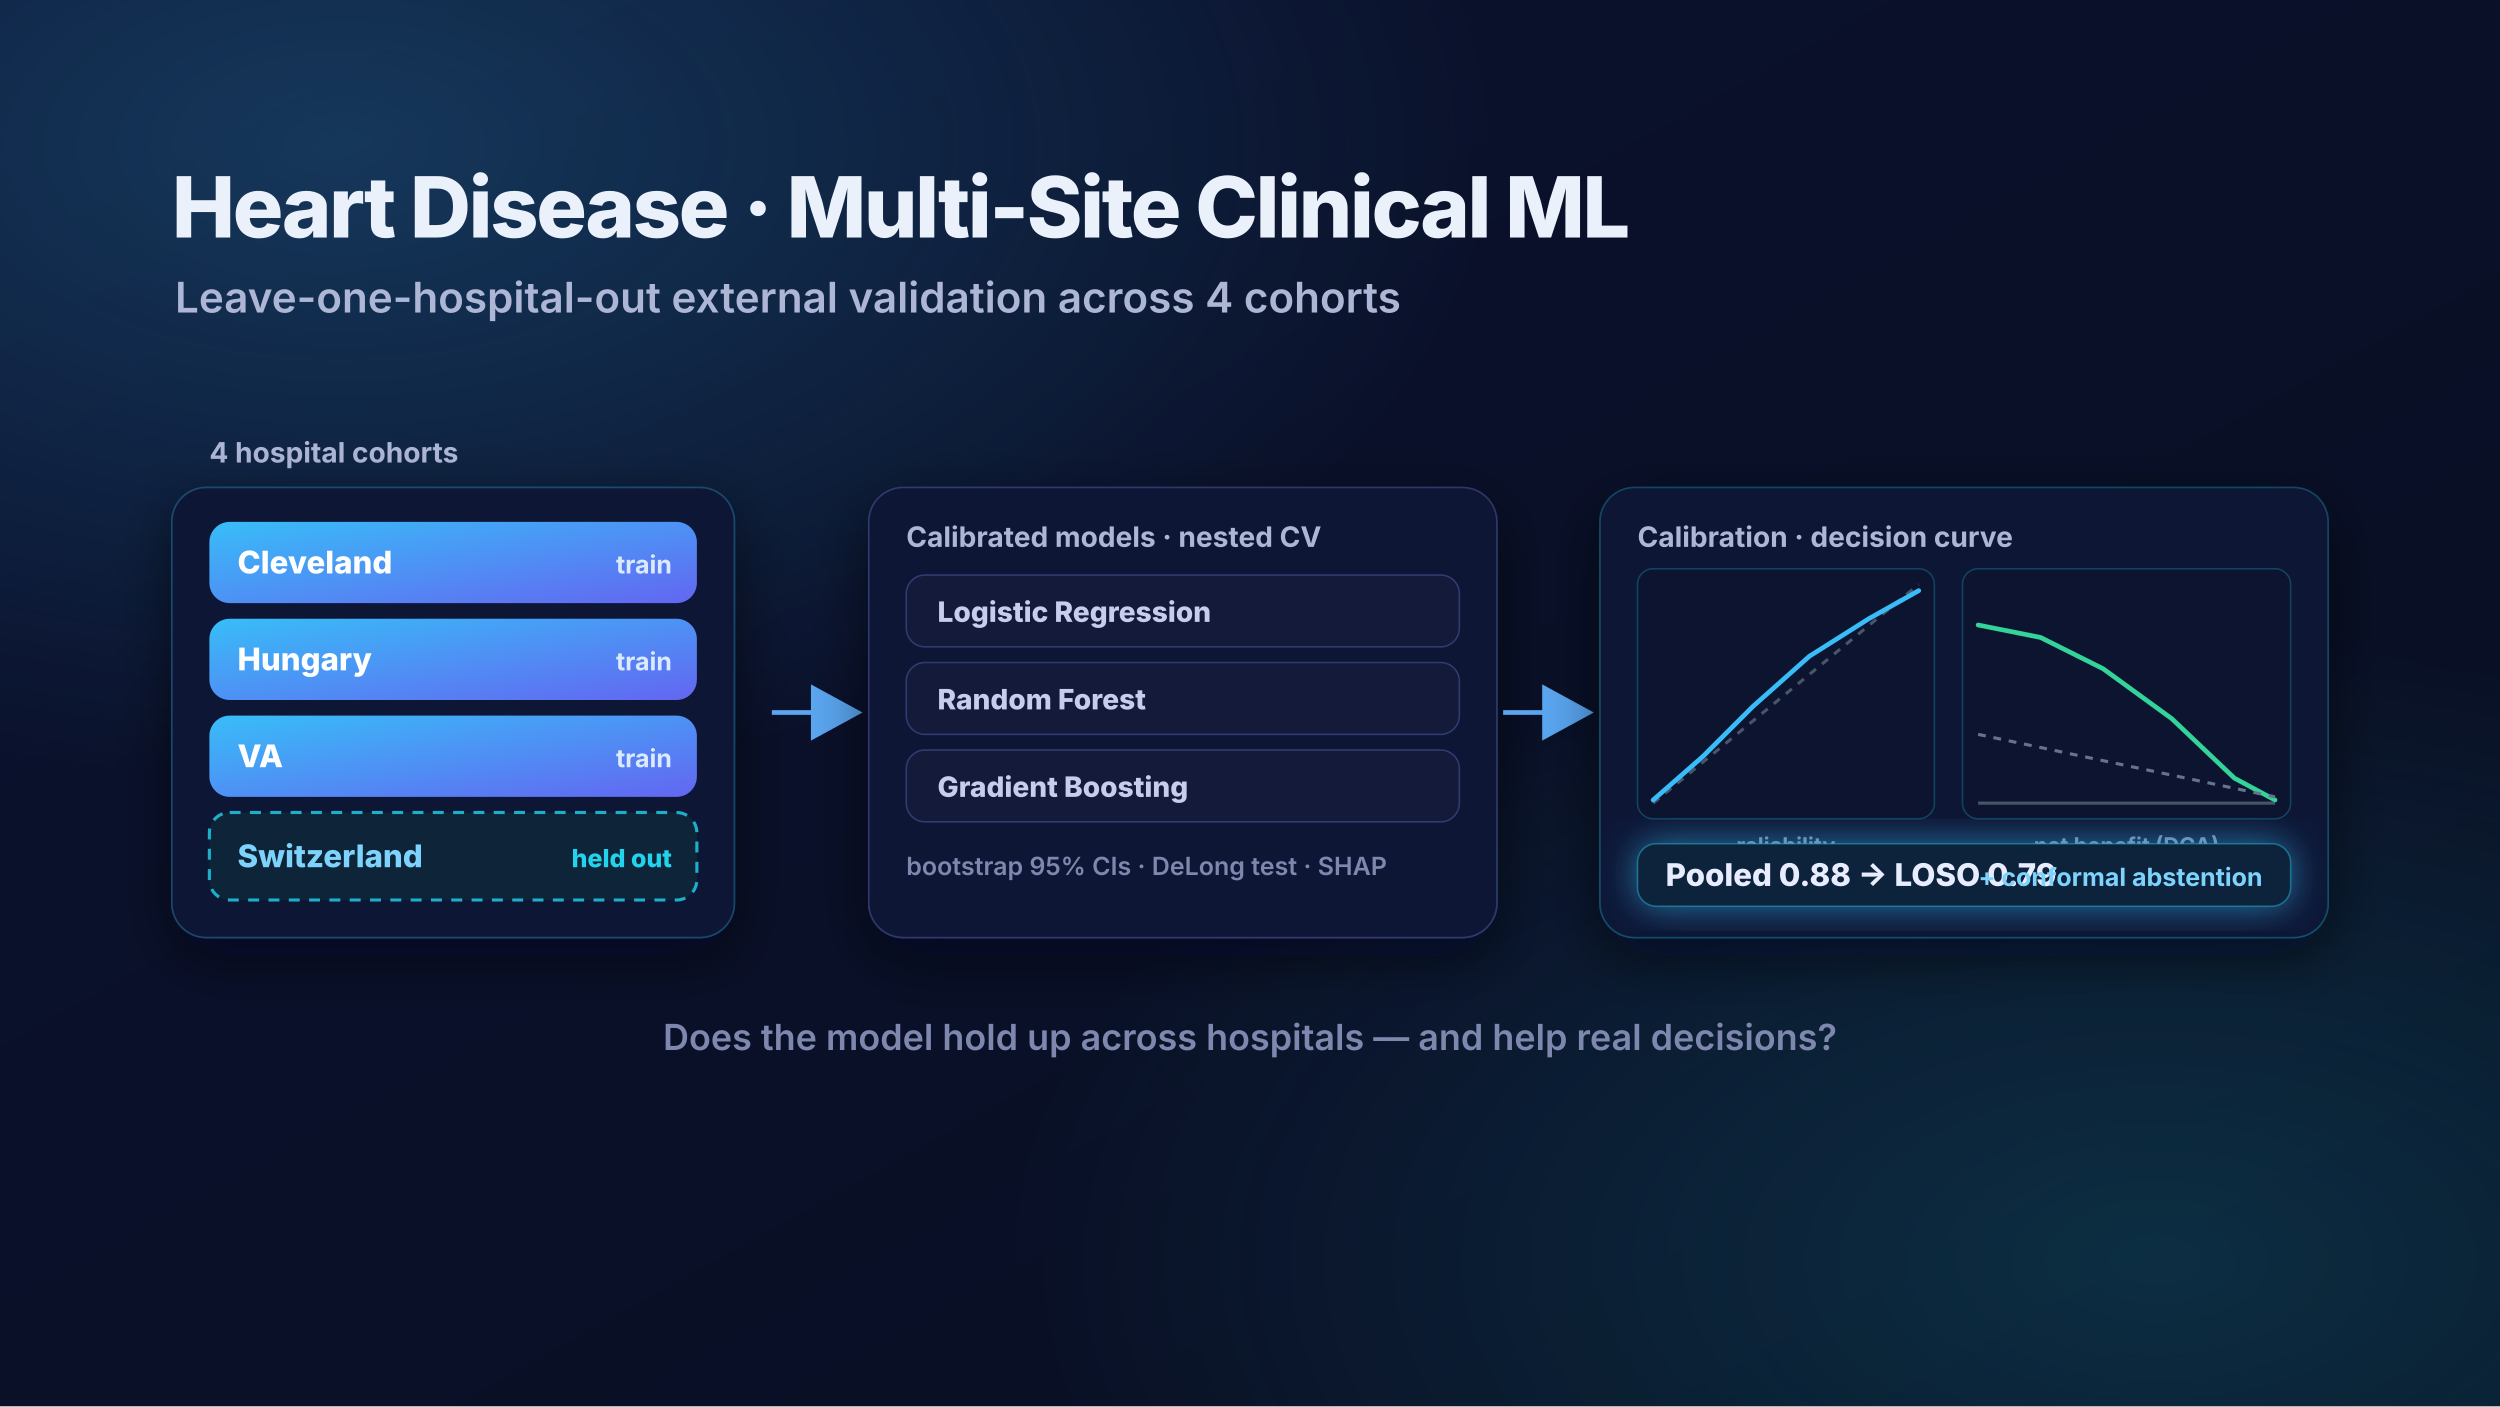
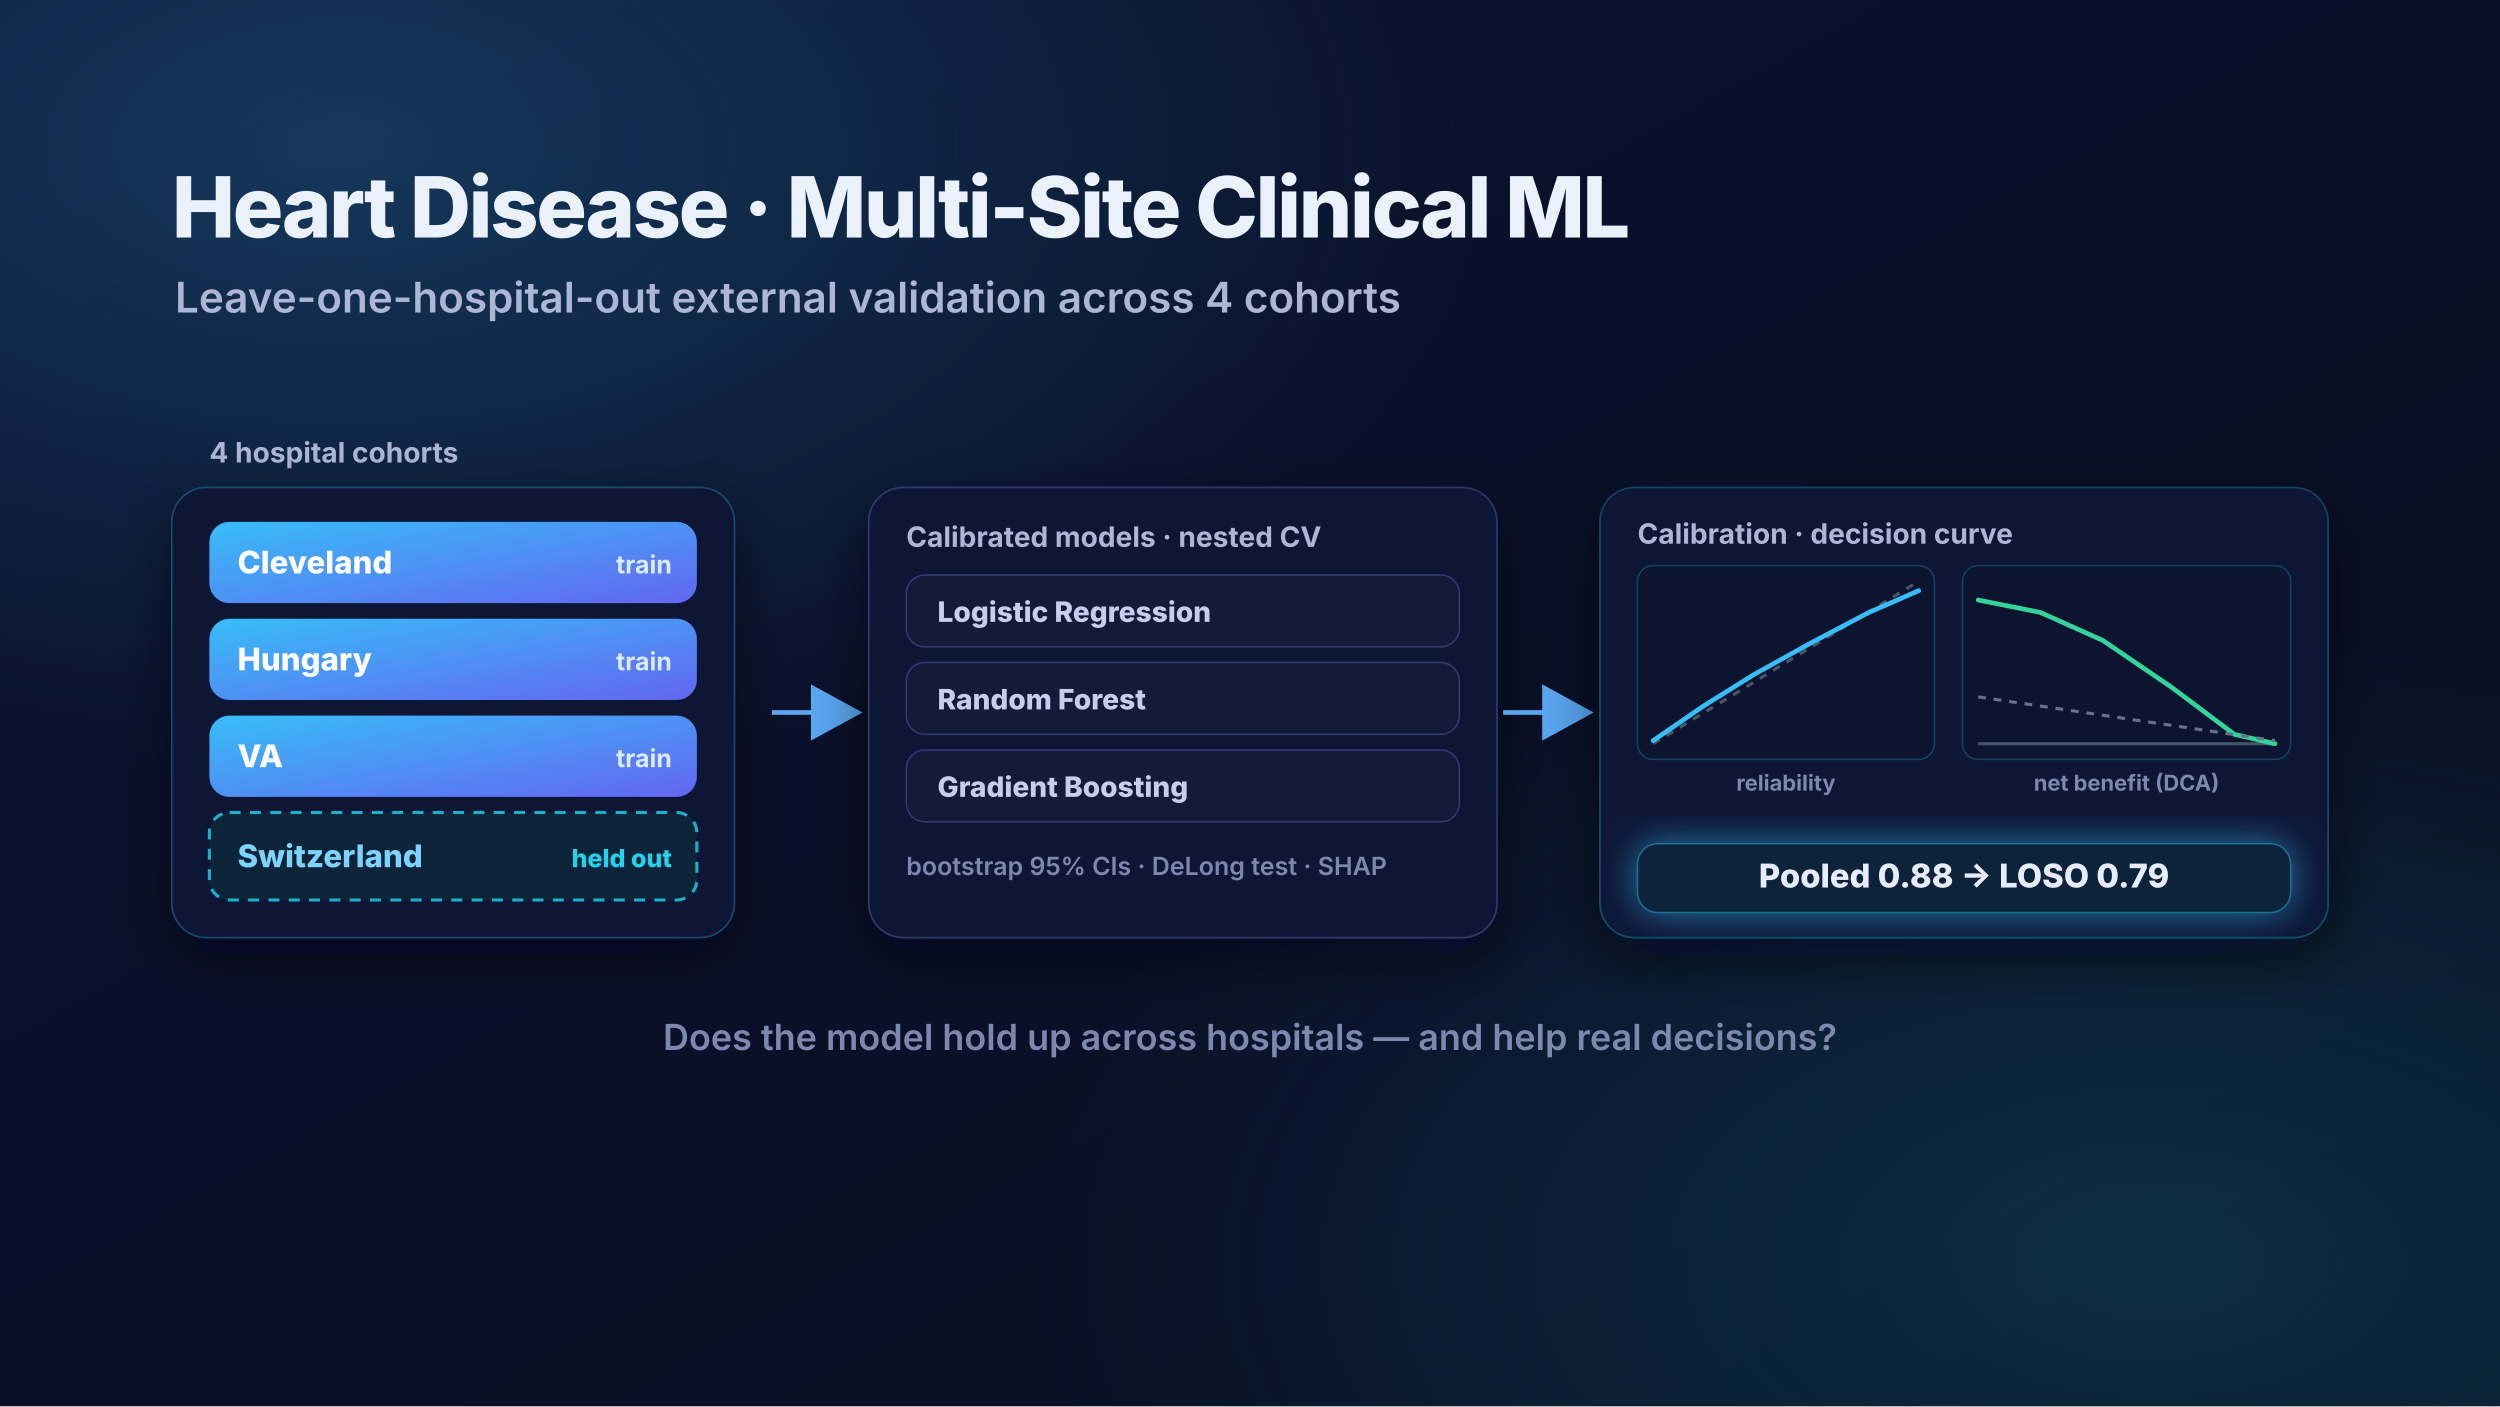
<svg xmlns="http://www.w3.org/2000/svg" viewBox="0 0 1600 900" font-family="Inter, 'Helvetica Neue', Arial, sans-serif">
  <defs>
    <linearGradient id="bgH" x1="0" y1="0" x2="1" y2="1">
      <stop offset="0" stop-color="#0b1230" />
      <stop offset="1" stop-color="#080e20" />
    </linearGradient>
    <linearGradient id="accH" x1="0" y1="0" x2="1" y2="1">
      <stop offset="0" stop-color="#38bdf8" />
      <stop offset="1" stop-color="#6366f1" />
    </linearGradient>
    <radialGradient id="glowH1" cx="14%" cy="10%" r="46%">
      <stop offset="0" stop-color="#38bdf8" stop-opacity="0.22" />
      <stop offset="1" stop-color="#38bdf8" stop-opacity="0" />
    </radialGradient>
    <radialGradient id="glowH2" cx="86%" cy="90%" r="46%">
      <stop offset="0" stop-color="#22d3ee" stop-opacity="0.16" />
      <stop offset="1" stop-color="#22d3ee" stop-opacity="0" />
    </radialGradient>
    <filter id="softH" x="-30%" y="-30%" width="160%" height="160%">
      <feDropShadow dx="0" dy="12" stdDeviation="18" flood-color="#02040d" flood-opacity="0.55" />
    </filter>
    <filter id="glowPillH" x="-40%" y="-40%" width="180%" height="180%">
      <feDropShadow dx="0" dy="0" stdDeviation="12" flood-color="#38bdf8" flood-opacity="0.6" />
    </filter>
    <marker id="arrowH" markerWidth="14" markerHeight="14" refX="7" refY="6" orient="auto">
      <path d="M0,0 L11,6 L0,12 Z" fill="#5aa6f0" />
    </marker>
  </defs>
  <rect width="1600" height="900" fill="url(#bgH)" />
  <rect width="1600" height="900" fill="url(#glowH1)" />
  <rect width="1600" height="900" fill="url(#glowH2)" />
  <text x="110" y="152" fill="#eaf1fb" font-size="54" font-weight="800" letter-spacing="-1.5">Heart Disease · Multi-Site Clinical ML</text>
  <text x="112" y="200" fill="#aeb6d6" font-size="27" font-weight="600">Leave-one-hospital-out external validation across 4 cohorts</text>
  <text x="134" y="296" fill="#aeb6d6" font-size="18" font-weight="700">4 hospital cohorts</text>
  <g filter="url(#softH)">
    <rect x="110" y="312" width="360" height="288" rx="22" fill="#101736" stroke="#38bdf8" stroke-opacity="0.28" />
  </g>
  <g>
    <rect x="134" y="334" width="312" height="52" rx="13" fill="url(#accH)" />
    <text x="152" y="367" fill="#ffffff" font-size="20" font-weight="800">Cleveland</text>
    <text x="430" y="367" text-anchor="end" fill="#dbeafe" font-size="16" font-weight="700">train</text>
  </g>
  <g>
    <rect x="134" y="396" width="312" height="52" rx="13" fill="url(#accH)" />
    <text x="152" y="429" fill="#ffffff" font-size="20" font-weight="800">Hungary</text>
    <text x="430" y="429" text-anchor="end" fill="#dbeafe" font-size="16" font-weight="700">train</text>
  </g>
  <g>
    <rect x="134" y="458" width="312" height="52" rx="13" fill="url(#accH)" />
    <text x="152" y="491" fill="#ffffff" font-size="20" font-weight="800">VA</text>
    <text x="430" y="491" text-anchor="end" fill="#dbeafe" font-size="16" font-weight="700">train</text>
  </g>
  <g>
    <rect x="134" y="520" width="312" height="56" rx="13" fill="#0e2438" stroke="#22d3ee" stroke-opacity="0.8" stroke-width="2" stroke-dasharray="7 6" />
    <text x="152" y="555" fill="#7dd3fc" font-size="20" font-weight="800">Switzerland</text>
    <text x="430" y="555" text-anchor="end" fill="#22d3ee" font-size="16" font-weight="800">held out</text>
  </g>
  <line x1="494" y1="456" x2="540" y2="456" stroke="#5aa6f0" stroke-width="3" marker-end="url(#arrowH)" />
  <g filter="url(#softH)">
    <rect x="556" y="312" width="402" height="288" rx="22" fill="#101736" stroke="#818cf8" stroke-opacity="0.28" />
  </g>
  <text x="580" y="350" fill="#aeb6d6" font-size="18" font-weight="700">Calibrated models · nested CV</text>
  <g>
    <rect x="580" y="368" width="354" height="46" rx="12" fill="#141a3a" stroke="#818cf8" stroke-opacity="0.3" />
    <text x="600" y="398" fill="#c7cdec" font-size="18" font-weight="800">Logistic Regression</text>
  </g>
  <g>
    <rect x="580" y="424" width="354" height="46" rx="12" fill="#141a3a" stroke="#818cf8" stroke-opacity="0.3" />
    <text x="600" y="454" fill="#c7cdec" font-size="18" font-weight="800">Random Forest</text>
  </g>
  <g>
    <rect x="580" y="480" width="354" height="46" rx="12" fill="#141a3a" stroke="#818cf8" stroke-opacity="0.3" />
    <text x="600" y="510" fill="#c7cdec" font-size="18" font-weight="800">Gradient Boosting</text>
  </g>
  <text x="580" y="560" fill="#7e87ad" font-size="16" font-weight="600">bootstrap 95% CIs · DeLong test · SHAP</text>
  <line x1="962" y1="456" x2="1008" y2="456" stroke="#5aa6f0" stroke-width="3" marker-end="url(#arrowH)" />
  <g filter="url(#softH)">
    <rect x="1024" y="312" width="466" height="288" rx="22" fill="#101736" stroke="#22d3ee" stroke-opacity="0.26" />
  </g>
-   <text x="1048" y="350" fill="#aeb6d6" font-size="18" font-weight="700">Calibration · decision curve</text>
+   <text x="1048" y="348" fill="#aeb6d6" font-size="18" font-weight="700">Calibration · decision curve</text>
  <g>
-     <rect x="1048" y="364" width="190" height="160" rx="10" fill="#0c1430" stroke="#22d3ee" stroke-opacity="0.25" />
-     <line x1="1058" y1="514" x2="1228" y2="374" stroke="#475569" stroke-width="2" stroke-dasharray="5 5" />
-     <polyline fill="none" stroke="#38bdf8" stroke-width="3" stroke-linecap="round" stroke-linejoin="round" points="1058,512 1090,484 1122,452 1158,420 1196,396 1228,378" />
-     <text x="1143" y="546" text-anchor="middle" fill="#7e87ad" font-size="14" font-weight="700">reliability</text>
+     <rect x="1048" y="362" width="190" height="124" rx="10" fill="#0c1430" stroke="#22d3ee" stroke-opacity="0.25" />
+     <line x1="1058" y1="476" x2="1228" y2="372" stroke="#475569" stroke-width="2" stroke-dasharray="5 5" />
+     <polyline fill="none" stroke="#38bdf8" stroke-width="3" stroke-linecap="round" stroke-linejoin="round" points="1058,474 1090,452 1122,432 1158,412 1196,392 1228,378" />
+     <text x="1143" y="506" text-anchor="middle" fill="#7e87ad" font-size="14" font-weight="700">reliability</text>
  </g>
  <g>
-     <rect x="1256" y="364" width="210" height="160" rx="10" fill="#0c1430" stroke="#22d3ee" stroke-opacity="0.25" />
-     <line x1="1266" y1="514" x2="1456" y2="514" stroke="#475569" stroke-width="2" />
-     <polyline fill="none" stroke="#34d399" stroke-width="3" stroke-linecap="round" stroke-linejoin="round" points="1266,400 1306,408 1346,428 1390,460 1430,498 1456,512" />
-     <polyline fill="none" stroke="#64748b" stroke-width="2" stroke-dasharray="5 5" points="1266,470 1456,510" />
-     <text x="1361" y="546" text-anchor="middle" fill="#7e87ad" font-size="14" font-weight="700">net benefit (DCA)</text>
+     <rect x="1256" y="362" width="210" height="124" rx="10" fill="#0c1430" stroke="#22d3ee" stroke-opacity="0.25" />
+     <line x1="1266" y1="476" x2="1456" y2="476" stroke="#475569" stroke-width="2" />
+     <polyline fill="none" stroke="#34d399" stroke-width="3" stroke-linecap="round" stroke-linejoin="round" points="1266,384 1306,392 1346,410 1390,440 1430,470 1456,476" />
+     <polyline fill="none" stroke="#64748b" stroke-width="2" stroke-dasharray="5 5" points="1266,446 1456,474" />
+     <text x="1361" y="506" text-anchor="middle" fill="#7e87ad" font-size="14" font-weight="700">net benefit (DCA)</text>
  </g>
  <g filter="url(#glowPillH)">
-     <rect x="1048" y="540" width="418" height="40" rx="12" fill="#10243a" stroke="#22d3ee" stroke-opacity="0.4" />
+     <rect x="1048" y="540" width="418" height="44" rx="13" fill="#10243a" stroke="#22d3ee" stroke-opacity="0.4" />
  </g>
-   <text x="1066" y="567" fill="#e7ecff" font-size="20" font-weight="800">Pooled 0.88 → LOSO 0.79</text>
-   <text x="1448" y="567" text-anchor="end" fill="#7dd3fc" font-size="16" font-weight="700">+ conformal abstention</text>
+   <text x="1257" y="568" text-anchor="middle" fill="#e7ecff" font-size="21" font-weight="800">Pooled 0.88 → LOSO 0.79</text>
  <text x="800" y="672" text-anchor="middle" fill="#7e87ad" font-size="23" font-weight="600">Does the model hold up across hospitals — and help real decisions?</text>
</svg>
